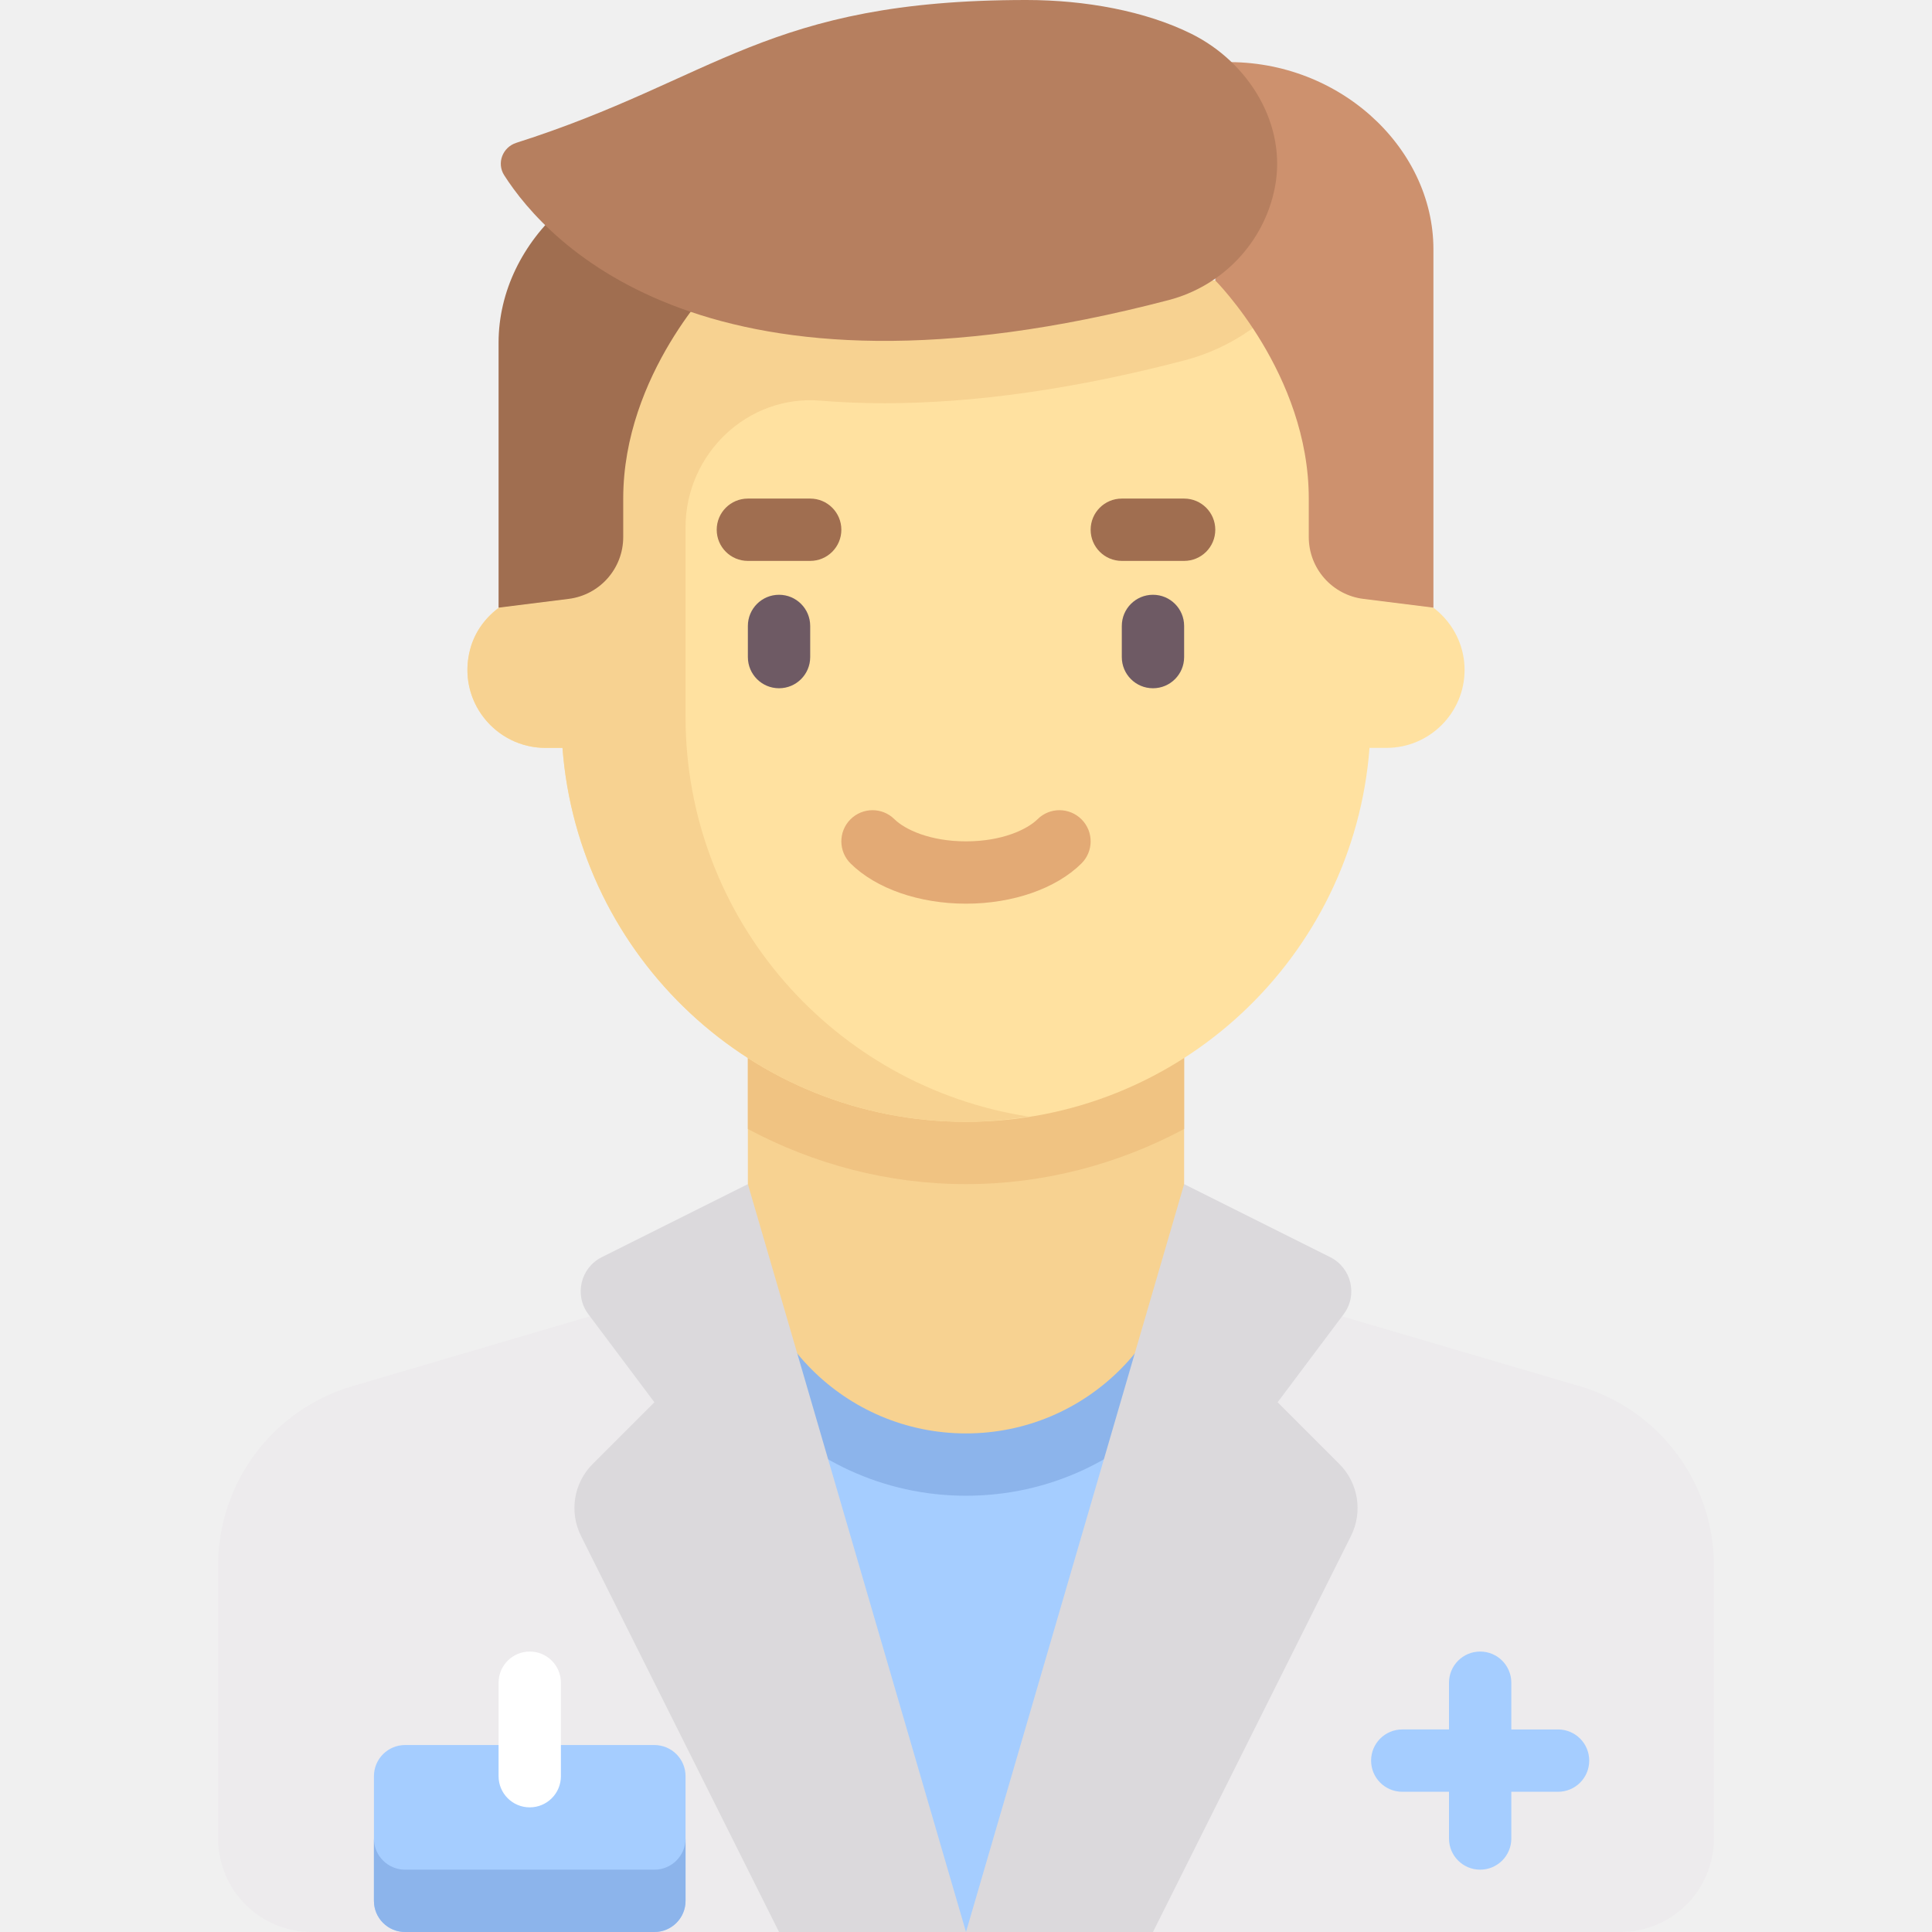
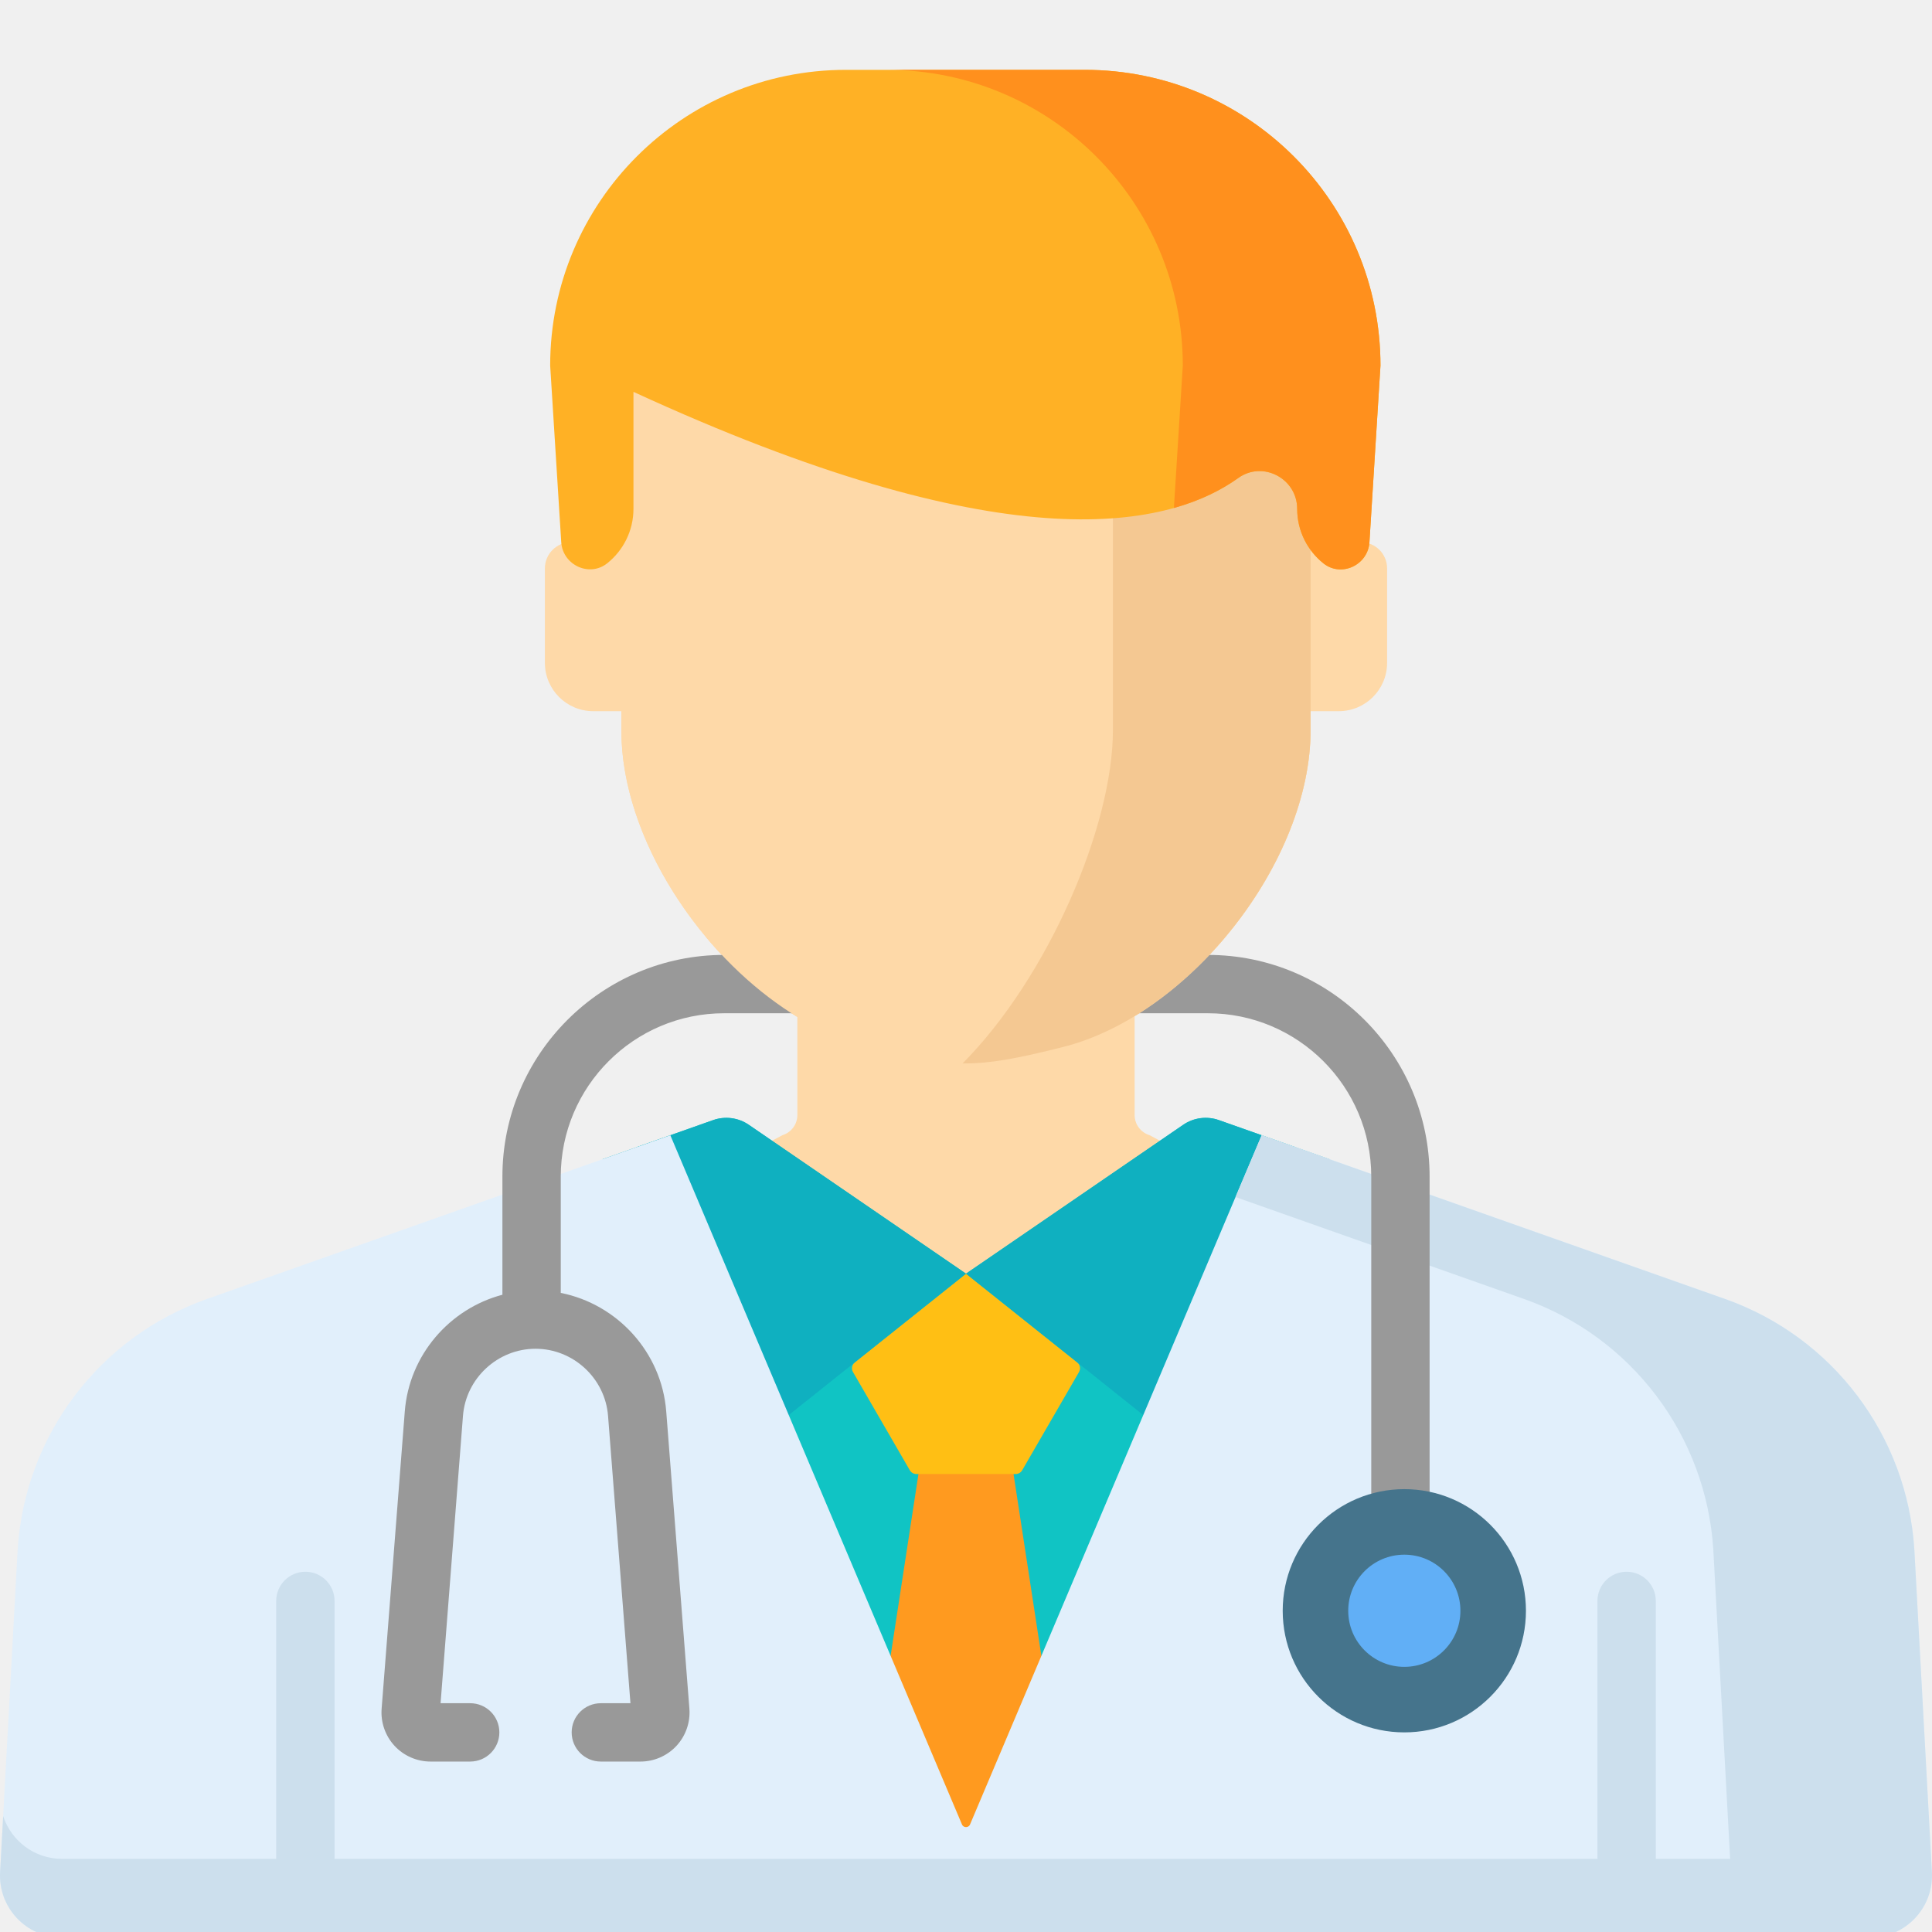
- <svg xmlns="http://www.w3.org/2000/svg" version="1.1" id="Capa_1" x="0px" y="0px" viewBox="0 0 512 512" style="enable-background:new 0 0 512 512;" xml:space="preserve">
-   <path style="fill:#EDEBED;" d="M418.627,367.345l-87.036-25.599H180.41l-87.036,25.599c-21.087,6.203-35.567,25.555-35.567,47.535  v72.346c0,13.682,11.092,24.774,24.774,24.774h346.839c13.682,0,24.774-11.092,24.774-24.774V414.88  C454.194,392.9,439.713,373.547,418.627,367.345z" />
-   <polygon style="fill:#A5CDFF;" points="297.29,512 214.71,512 198.194,346.839 313.806,346.839 " />
-   <path style="fill:#8CB4EB;" d="M198.194,346.839l2.472,24.72c13.609,15.204,33.324,24.829,55.335,24.829s41.726-9.625,55.335-24.829  l2.472-24.72H198.194z" />
-   <path style="fill:#F7D291;" d="M256,379.871L256,379.871c-31.926,0-57.807-25.881-57.807-57.806v-57.807h115.613v57.807  C313.806,353.99,287.926,379.871,256,379.871z" />
-   <path style="fill:#F0C382;" d="M198.194,299.198c17.35,9.267,37.023,14.609,57.806,14.609s40.457-5.342,57.806-14.609v-34.94  H198.194V299.198z" />
-   <path style="fill:#FFE1A0;" d="M367.484,156.903h-4.129v-82.58h-214.71v82.581h-4.129c-11.355,0-20.645,9.29-20.645,20.645  s9.29,20.645,20.645,20.645h4.546c4.23,55.419,50.435,99.097,106.938,99.097s102.708-43.678,106.938-99.097h4.546  c11.355,0,20.645-9.29,20.645-20.645S378.839,156.903,367.484,156.903z" />
-   <g>
-     <path style="fill:#6E5A64;" d="M206.452,182.395c-4.565,0-8.258-3.698-8.258-8.258v-8.258c0-4.56,3.694-8.258,8.258-8.258   s8.258,3.698,8.258,8.258v8.258C214.71,178.698,211.016,182.395,206.452,182.395z" />
-     <path style="fill:#6E5A64;" d="M305.548,182.395c-4.565,0-8.258-3.698-8.258-8.258v-8.258c0-4.56,3.694-8.258,8.258-8.258   c4.565,0,8.258,3.698,8.258,8.258v8.258C313.806,178.698,310.113,182.395,305.548,182.395z" />
+ <svg xmlns="http://www.w3.org/2000/svg" version="1.1" width="512" height="512" x="0" y="0" viewBox="0 0 512 512" style="enable-background:new 0 0 512 512" xml:space="preserve" class="hovered-paths">
+   <g transform="matrix(1,0,0,1,0,10)">
+     <path style="" d="M157.205,178.468h7.465v5.185c0,28.146,20.842,60.128,46.637,75.842l-0.002,26.01  c0,2.442-1.592,4.599-3.926,5.319l-32.814,17.487l4.288,4.294c42.438,42.503,111.881,42.502,154.318-0.002l4.282-4.289  l-32.837-17.49c-2.334-0.72-3.925-2.877-3.925-5.319l-0.002-26.221c25.809-15.721,46.64-47.673,46.64-75.831v-4.985h7.465  c7.069,0,12.8-5.731,12.8-12.8v-25.07l0,0c-0.011-3.818-3.109-6.907-6.927-6.907H151.332c-3.818,0-6.916,3.089-6.927,6.907l0,0  v25.071C144.405,172.737,150.136,178.468,157.205,178.468z" fill="#fed9a8" data-original="#fed9a8" class="" />
+     <path style="" d="M254.663,496.528c0.244,0.451,0.659,0.699,1.1,0.764c0.079,0.012,0.158,0.006,0.237,0.007  c0.079,0,0.159,0.006,0.237-0.007c0.44-0.065,0.856-0.313,1.1-0.764l85.73-202.602l-20.046-7.083  c-3.174-1.121-6.692-0.659-9.468,1.244L256,327.537l-57.553-39.45c-2.776-1.903-6.294-2.365-9.468-1.244l-20.046,7.083  L254.663,496.528z" fill="#10c4c4" data-original="#10c4c4" class="" />
+     <polygon style="" points="267.045,370.489 244.955,370.489 224.59,503.489 287.41,503.489 " fill="#ff9a1f" data-original="#ff9a1f" class="hovered-path" />
+     <path style="" d="M256,327.537l-29.489,23.517c-0.754,0.629-0.946,1.709-0.454,2.559l15.05,26.016  c0.361,0.623,1.026,1.007,1.746,1.007h26.295c0.72,0,1.385-0.384,1.746-1.007l15.05-26.016c0.492-0.85,0.3-1.93-0.454-2.559  L256,327.537z" fill="#ffbf14" data-original="#ffbf14" class="" />
+     <g>
+       <path style="" d="M200.145,372.101l26.609-21.241L256,327.537l-57.553-39.45c-2.776-1.903-6.294-2.365-9.468-1.244   l-29.298,10.352L200.145,372.101z" fill="#0fb0c0" data-original="#0fb0c0" class="" />
+       <path style="" d="M311.855,372.101l-26.609-21.241L256,327.537l57.552-39.45c2.776-1.903,6.294-2.365,9.468-1.244   l29.298,10.352L311.855,372.101z" fill="#0fb0c0" data-original="#0fb0c0" class="" />
+     </g>
+     <path style="" d="M511.966,485.983l-4.647-85.371c-1.919-30.176-21.641-56.291-50.111-66.353l-122.852-43.41  l-77.327,182.745c-0.187,0.347-0.507,0.538-0.846,0.588c-0.06,0.009-0.121,0.005-0.182,0.005s-0.122,0.004-0.182-0.005  c-0.339-0.05-0.658-0.241-0.846-0.588l-77.329-182.745l-122.852,43.41C26.322,344.321,6.6,370.435,4.681,400.612l-4.647,85.371  c-0.603,9.483,6.914,17.506,16.401,17.506h239.361h0.408h239.361C505.052,503.489,512.569,495.466,511.966,485.983z" fill="#e1effb" data-original="#e1effb" class="" />
+     <path style="" d="M511.966,485.983l-4.647-85.371c-1.919-30.176-21.641-56.291-50.111-66.353l-122.852-43.41  l-6.93,16.378l76.503,27.033c28.47,10.062,48.193,36.176,50.111,66.353l4.464,82.005h-19.701v-68.36  c0-4.269-3.461-7.731-7.731-7.731s-7.731,3.461-7.731,7.731v68.36H256.204h-0.408H88.659v-68.36c0-4.269-3.461-7.731-7.731-7.731  c-4.27,0-7.731,3.461-7.731,7.731v68.36H16.435c-7.323,0-13.454-4.788-15.601-11.33l-0.8,14.697  c-0.603,9.483,6.914,17.506,16.401,17.506h56.762h15.461h167.137h0.408H423.34h15.461h3.483h53.279  C505.052,503.489,512.569,495.466,511.966,485.983z" fill="#ccdfed" data-original="#ccdfed" class="" />
+     <path style="" d="M164.676,183.657c0,34.812,31.882,75.507,65.589,84.006c21.901,5.522,28.309,5.56,50.228,0.109  l1.001-0.249c33.824-8.411,65.829-49.161,65.829-84.065V85.951H164.676V183.657z" fill="#fed9a8" data-original="#fed9a8" class="" />
+     <path style="" d="M320.107,243.062H191.893c-32.394,0-58.749,26.355-58.749,58.749v31.309  c-13.961,3.689-24.702,15.94-25.868,30.897l-6.14,78.807c-0.281,3.601,0.965,7.186,3.417,9.836c2.452,2.651,5.929,4.171,9.54,4.171  h10.51c4.27,0,7.731-3.461,7.731-7.731s-3.461-7.731-7.731-7.731h-7.845l5.934-76.151c0.777-9.972,9.221-17.784,19.224-17.784  c10.001,0,18.446,7.812,19.223,17.784l5.935,76.152h-7.846c-4.27,0-7.731,3.461-7.731,7.731s3.461,7.731,7.731,7.731h10.51  c3.612,0,7.088-1.52,9.541-4.171c2.452-2.651,3.698-6.236,3.417-9.835l-6.141-78.808c-1.224-15.692-12.983-28.413-27.947-31.385  v-30.821c0-23.869,19.419-43.288,43.288-43.288H320.11c23.868,0,43.288,19.419,43.288,43.288v95.358  c0,4.269,3.461,7.731,7.731,7.731s7.731-3.461,7.731-7.731v-95.358C378.856,269.417,352.501,243.062,320.107,243.062z" fill="#999999" data-original="#999999" class="" />
+     <path style="" d="M187.041,238.259c8.912,10.679,19.8,19.58,31.354,25.068h74.76  c11.653-5.441,22.644-14.347,31.639-25.068L187.041,238.259L187.041,238.259z" fill="#fed9a8" data-original="#fed9a8" class="" />
+     <circle style="" cx="372.16" cy="416.869" r="32.23" fill="#45748c" data-original="#45748c" />
+     <circle style="" cx="372.16" cy="416.869" r="14.865" fill="#61aff6" data-original="#61aff6" />
+     <path style="" d="M294.938,85.951v97.506c0,25.643-17.274,65.623-39.852,88.37c7.176,0.056,14.3-1.294,25.407-4.056  l1.001-0.249c33.824-8.411,65.829-49.161,65.829-84.065V85.951H294.938z" fill="#f4c892" data-original="#f4c892" class="" />
+     <path style="" d="M255.82,8.509h-31.641c-43.287,0-78.378,35.091-78.378,78.378l2.932,46.783  c0.38,6.06,7.452,9.393,12.194,5.601c4.234-3.385,6.947-8.594,6.947-14.439V93.847c96.953,44.643,140.693,36.861,160.283,22.826  c6.524-4.674,15.61,0.154,15.61,8.179l0,0c0,5.847,2.717,11.057,6.955,14.442c4.744,3.789,11.814,0.456,12.193-5.604l2.925-46.804  c0-43.287-35.091-78.378-78.378-78.378H255.82V8.509z" fill="#ffb125" data-original="#ffb125" class="" />
+     <path style="" d="M287.461,8.509H255.82h-20.744c43.287,0,78.378,35.091,78.378,78.378l-2.358,37.735  c7.105-1.996,12.687-4.815,17.061-7.949c6.524-4.674,15.61,0.154,15.61,8.179l0,0c0,5.847,2.717,11.057,6.955,14.442  c4.744,3.789,11.814,0.456,12.193-5.604l2.925-46.804C365.839,43.6,330.748,8.509,287.461,8.509z" fill="#ff901d" data-original="#ff901d" />
+     <g>
+ </g>
+     <g>
+ </g>
+     <g>
+ </g>
+     <g>
+ </g>
+     <g>
+ </g>
+     <g>
+ </g>
+     <g>
+ </g>
+     <g>
+ </g>
+     <g>
+ </g>
+     <g>
+ </g>
+     <g>
+ </g>
+     <g>
+ </g>
+     <g>
+ </g>
+     <g>
+ </g>
+     <g>
+ </g>
  </g>
-   <g>
-     <path style="fill:#A06E50;" d="M214.71,148.645h-16.516c-4.565,0-8.258-3.698-8.258-8.258s3.694-8.258,8.258-8.258h16.516   c4.565,0,8.258,3.698,8.258,8.258S219.274,148.645,214.71,148.645z" />
-     <path style="fill:#A06E50;" d="M313.806,148.645H297.29c-4.565,0-8.258-3.698-8.258-8.258s3.694-8.258,8.258-8.258h16.516   c4.565,0,8.258,3.698,8.258,8.258S318.371,148.645,313.806,148.645z" />
-   </g>
-   <path style="fill:#F7D291;" d="M148.645,74.323v82.581h-3.404c-9.402,0-18.184,5.958-20.62,15.04  c-3.683,13.733,6.715,26.251,19.895,26.251h4.546c4.23,55.419,50.435,99.097,106.938,99.097c5.649,0,11.157-0.55,16.568-1.391  c-51.454-7.942-90.891-52.286-90.891-105.964v-50.184c0-19.387,16.374-35.169,35.696-33.577c5.408,0.446,11.087,0.684,17.054,0.684  c23.946,0,50.683-3.822,79.471-11.359c12.578-3.293,23.397-10.959,30.788-21.178L148.645,74.323L148.645,74.323z" />
-   <path style="fill:#A06E50;" d="M188.903,41.29l1.032,33.032c0,0-24.774,24.774-24.774,57.806v10.194  c0,8.329-6.202,15.355-14.468,16.389l-18.565,2.321V90.839C132.129,63.474,157.935,39.914,188.903,41.29z" />
-   <path style="fill:#DBD9DC;" d="M354.938,387.97l-16.357-16.357l17.505-23.34c3.785-5.047,2.076-12.289-3.567-15.111l-38.712-19.356  L256,512h49.548l52.483-104.966C361.21,400.675,359.964,392.996,354.938,387.97z" />
-   <path style="fill:#A5CDFF;" d="M412.903,458.323h-12.387v-12.387c0-4.565-3.694-8.258-8.258-8.258S384,441.371,384,445.935v12.387  h-12.387c-4.565,0-8.258,3.694-8.258,8.258s3.694,8.258,8.258,8.258H384v12.387c0,4.565,3.694,8.258,8.258,8.258  s8.258-3.694,8.258-8.258v-12.387h12.387c4.565,0,8.258-3.694,8.258-8.258S417.467,458.323,412.903,458.323z" />
-   <path style="fill:#CD916E;" d="M323.096,16.516l-1.032,57.806c0,0,24.774,24.774,24.774,57.806v10.194  c0,8.329,6.202,15.355,14.468,16.389l18.565,2.321V66.065C379.871,38.7,354.065,15.14,323.096,16.516z" />
-   <path style="fill:#E3AA75;" d="M256,239.484c-12.395,0-23.823-3.976-30.573-10.637c-3.25-3.21-3.282-8.435-0.081-11.677  c3.218-3.25,8.444-3.282,11.677-0.081c2.75,2.71,9.363,5.879,18.976,5.879s16.226-3.169,18.976-5.879  c3.234-3.202,8.46-3.169,11.677,0.081c3.202,3.242,3.169,8.468-0.081,11.677C279.823,235.508,268.395,239.484,256,239.484z" />
-   <path style="fill:#DBD9DC;" d="M157.063,387.97l16.357-16.357l-17.505-23.34c-3.785-5.047-2.076-12.289,3.567-15.111l38.712-19.356  L256,512h-49.548l-52.483-104.966C150.79,400.675,152.036,392.996,157.063,387.97z" />
-   <path style="fill:#B67F5F;" d="M272,0c-68.898,0-82.102,20.945-135.155,37.843c-3.646,1.161-5.287,5.384-3.226,8.607  c11.512,18.008,54.361,64.946,176.096,33.073c14.255-3.732,25.217-15.226,28.107-29.676l0,0  c3.348-16.741-6.826-33.321-22.123-40.901C303.549,2.926,287.615,0,272,0z" />
-   <path style="fill:#A5CDFF;" d="M173.419,512h-66.065c-4.561,0-8.258-3.697-8.258-8.258V470.71c0-4.561,3.697-8.258,8.258-8.258  h66.065c4.561,0,8.258,3.697,8.258,8.258v33.032C181.677,508.303,177.98,512,173.419,512z" />
-   <path style="fill:#FFFFFF;" d="M140.387,478.968c-4.565,0-8.258-3.694-8.258-8.258v-24.774c0-4.565,3.694-8.258,8.258-8.258  s8.258,3.694,8.258,8.258v24.774C148.645,475.274,144.952,478.968,140.387,478.968z" />
-   <path style="fill:#8CB4EB;" d="M173.419,495.484h-66.065c-4.561,0-8.258-3.698-8.258-8.258v16.516c0,4.56,3.697,8.258,8.258,8.258  h66.065c4.561,0,8.258-3.698,8.258-8.258v-16.516C181.677,491.786,177.98,495.484,173.419,495.484z" />
-   <g>
- </g>
-   <g>
- </g>
-   <g>
- </g>
-   <g>
- </g>
-   <g>
- </g>
-   <g>
- </g>
-   <g>
- </g>
-   <g>
- </g>
-   <g>
- </g>
-   <g>
- </g>
-   <g>
- </g>
-   <g>
- </g>
-   <g>
- </g>
-   <g>
- </g>
-   <g>
- </g>
</svg>
